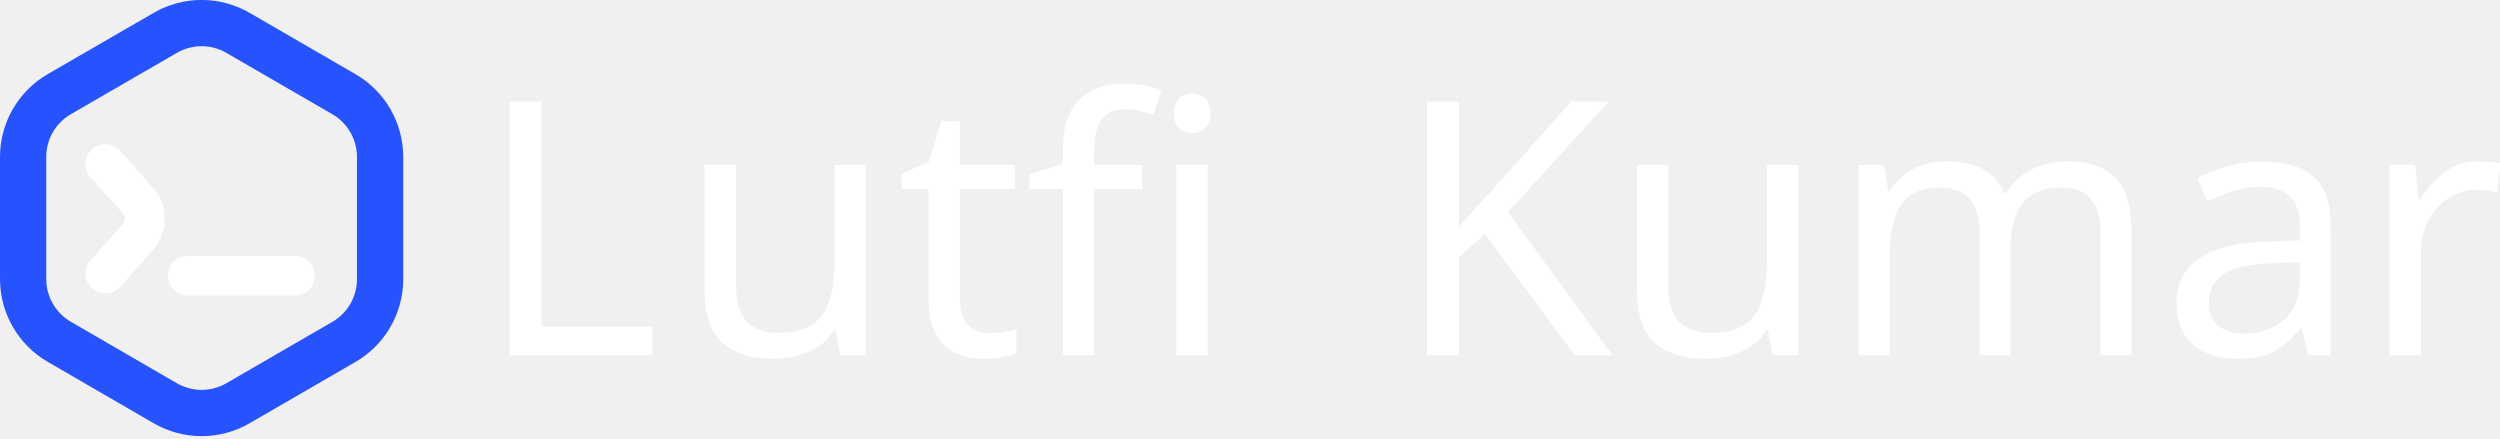
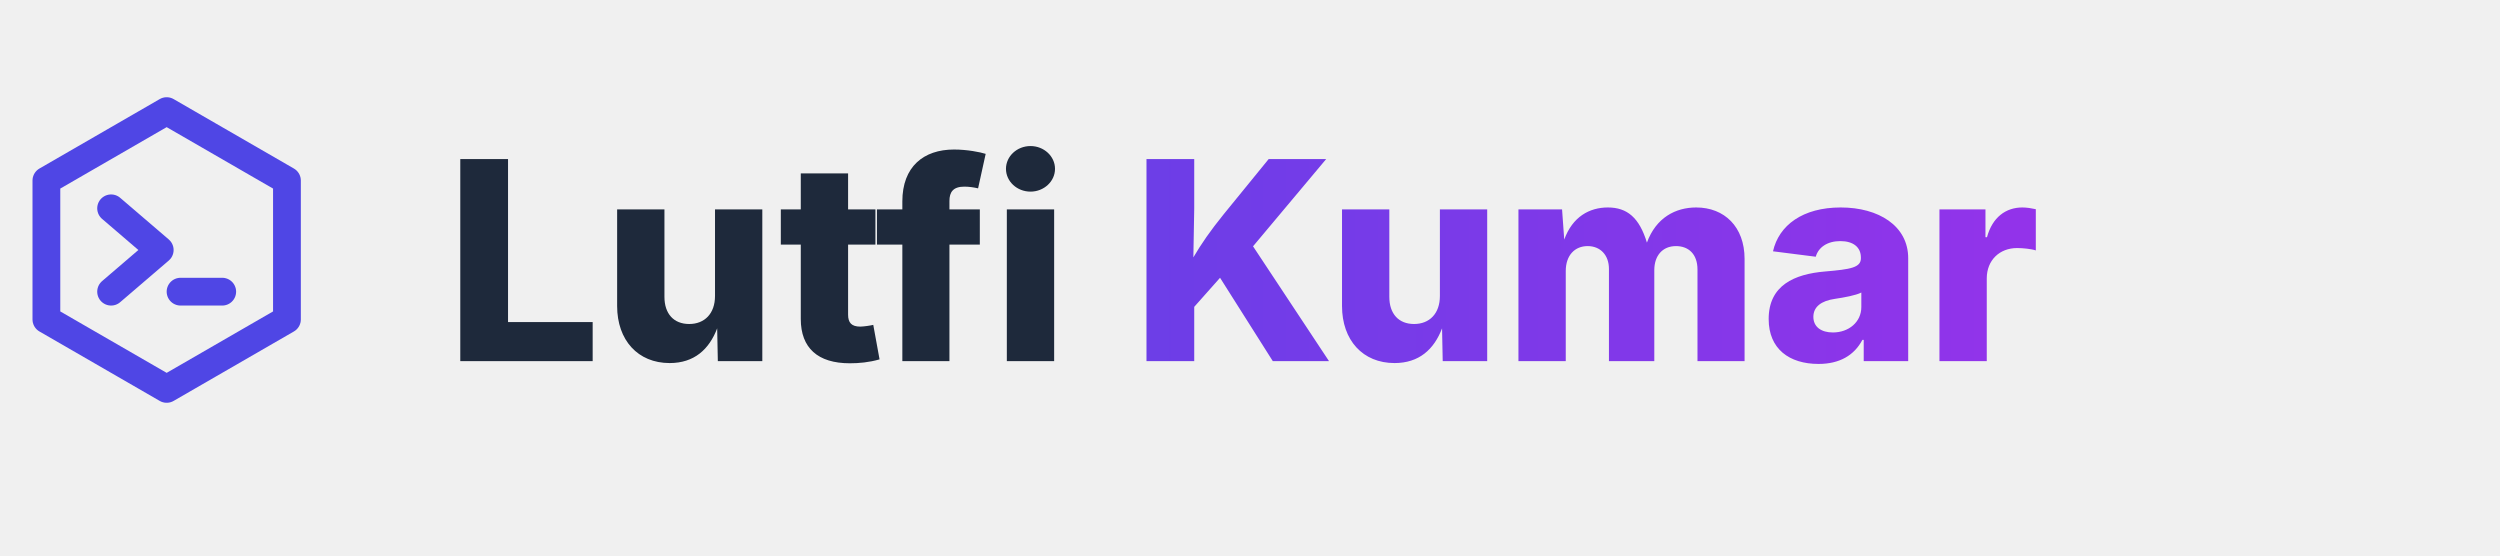
- <svg xmlns="http://www.w3.org/2000/svg" viewBox="0 0 756.38 132.82">
+ <svg xmlns="http://www.w3.org/2000/svg" width="180" height="40" viewBox="0 0 180 40" fill="none">
+   <path d="M12 8L20.66 13V23L12 28L3.34 23V13L12 8Z" stroke="#4f46e5" stroke-width="2" stroke-linejoin="round" />
+   <path d="M8 15L11.5 18L8 21" stroke="#4f46e5" stroke-width="2" stroke-linecap="round" stroke-linejoin="round" />
+   <path d="M13 21H16" stroke="#4f46e5" stroke-width="2" stroke-linecap="round" />
+   <text x="32" y="26" fill="#1e293b" style="font-family: 'Inter', sans-serif; font-weight: 800; font-size: 20px;">Lutfi <tspan fill="url(#grad1)">Kumar</tspan>
+   </text>
  <defs>
-     <style>.cls-1,.cls-2{fill:none;stroke-linecap:round;stroke-miterlimit:10;}.cls-1{stroke:#2753ff;stroke-width:14px;}.cls-2{stroke:#fff;stroke-width:12px;}.cls-3{font-size:107.42px;fill:#fff;font-family:FredokaOne-Regular, Fredoka One;}.cls-4{letter-spacing:-0.02em;}.cls-5{letter-spacing:0em;}.cls-6{letter-spacing:-0.03em;}</style>
+     <linearGradient id="grad1" x1="0%" y1="0%" x2="100%" y2="0%">
+       <stop offset="0%" style="stop-color:#4f46e5;stop-opacity:1" />
+       <stop offset="100%" style="stop-color:#9333ea;stop-opacity:1" />
+     </linearGradient>
  </defs>
-   <g id="Layer_2" data-name="Layer 2">
-     <g id="Layer_1-2" data-name="Layer 1">
-       <path class="cls-1" d="M115,84.47v-37a21.93,21.93,0,0,0-11-19L72,9.94A21.94,21.94,0,0,0,50,9.94L18,28.45a21.93,21.93,0,0,0-11,19v37a21.93,21.93,0,0,0,11,19L50,122A21.94,21.94,0,0,0,72,122L104,103.47A21.93,21.93,0,0,0,115,84.47Z" />
-       <path class="cls-2" d="M31.86,82.77l10-11.18a8.26,8.26,0,0,0,0-10.78l-10-11.18" />
-       <line class="cls-2" x1="56.82" y1="83.4" x2="89.24" y2="83.4" />
-       <text class="cls-3" transform="translate(143.77 107.47)">
-         <tspan class="cls-4">L</tspan>
-         <tspan class="cls-5" x="60.91" y="0">utfi </tspan>
-         <tspan class="cls-6" x="277.57" y="0">K</tspan>
-         <tspan x="342.99" y="0">umar</tspan>
-       </text>
-     </g>
-   </g>
</svg>
